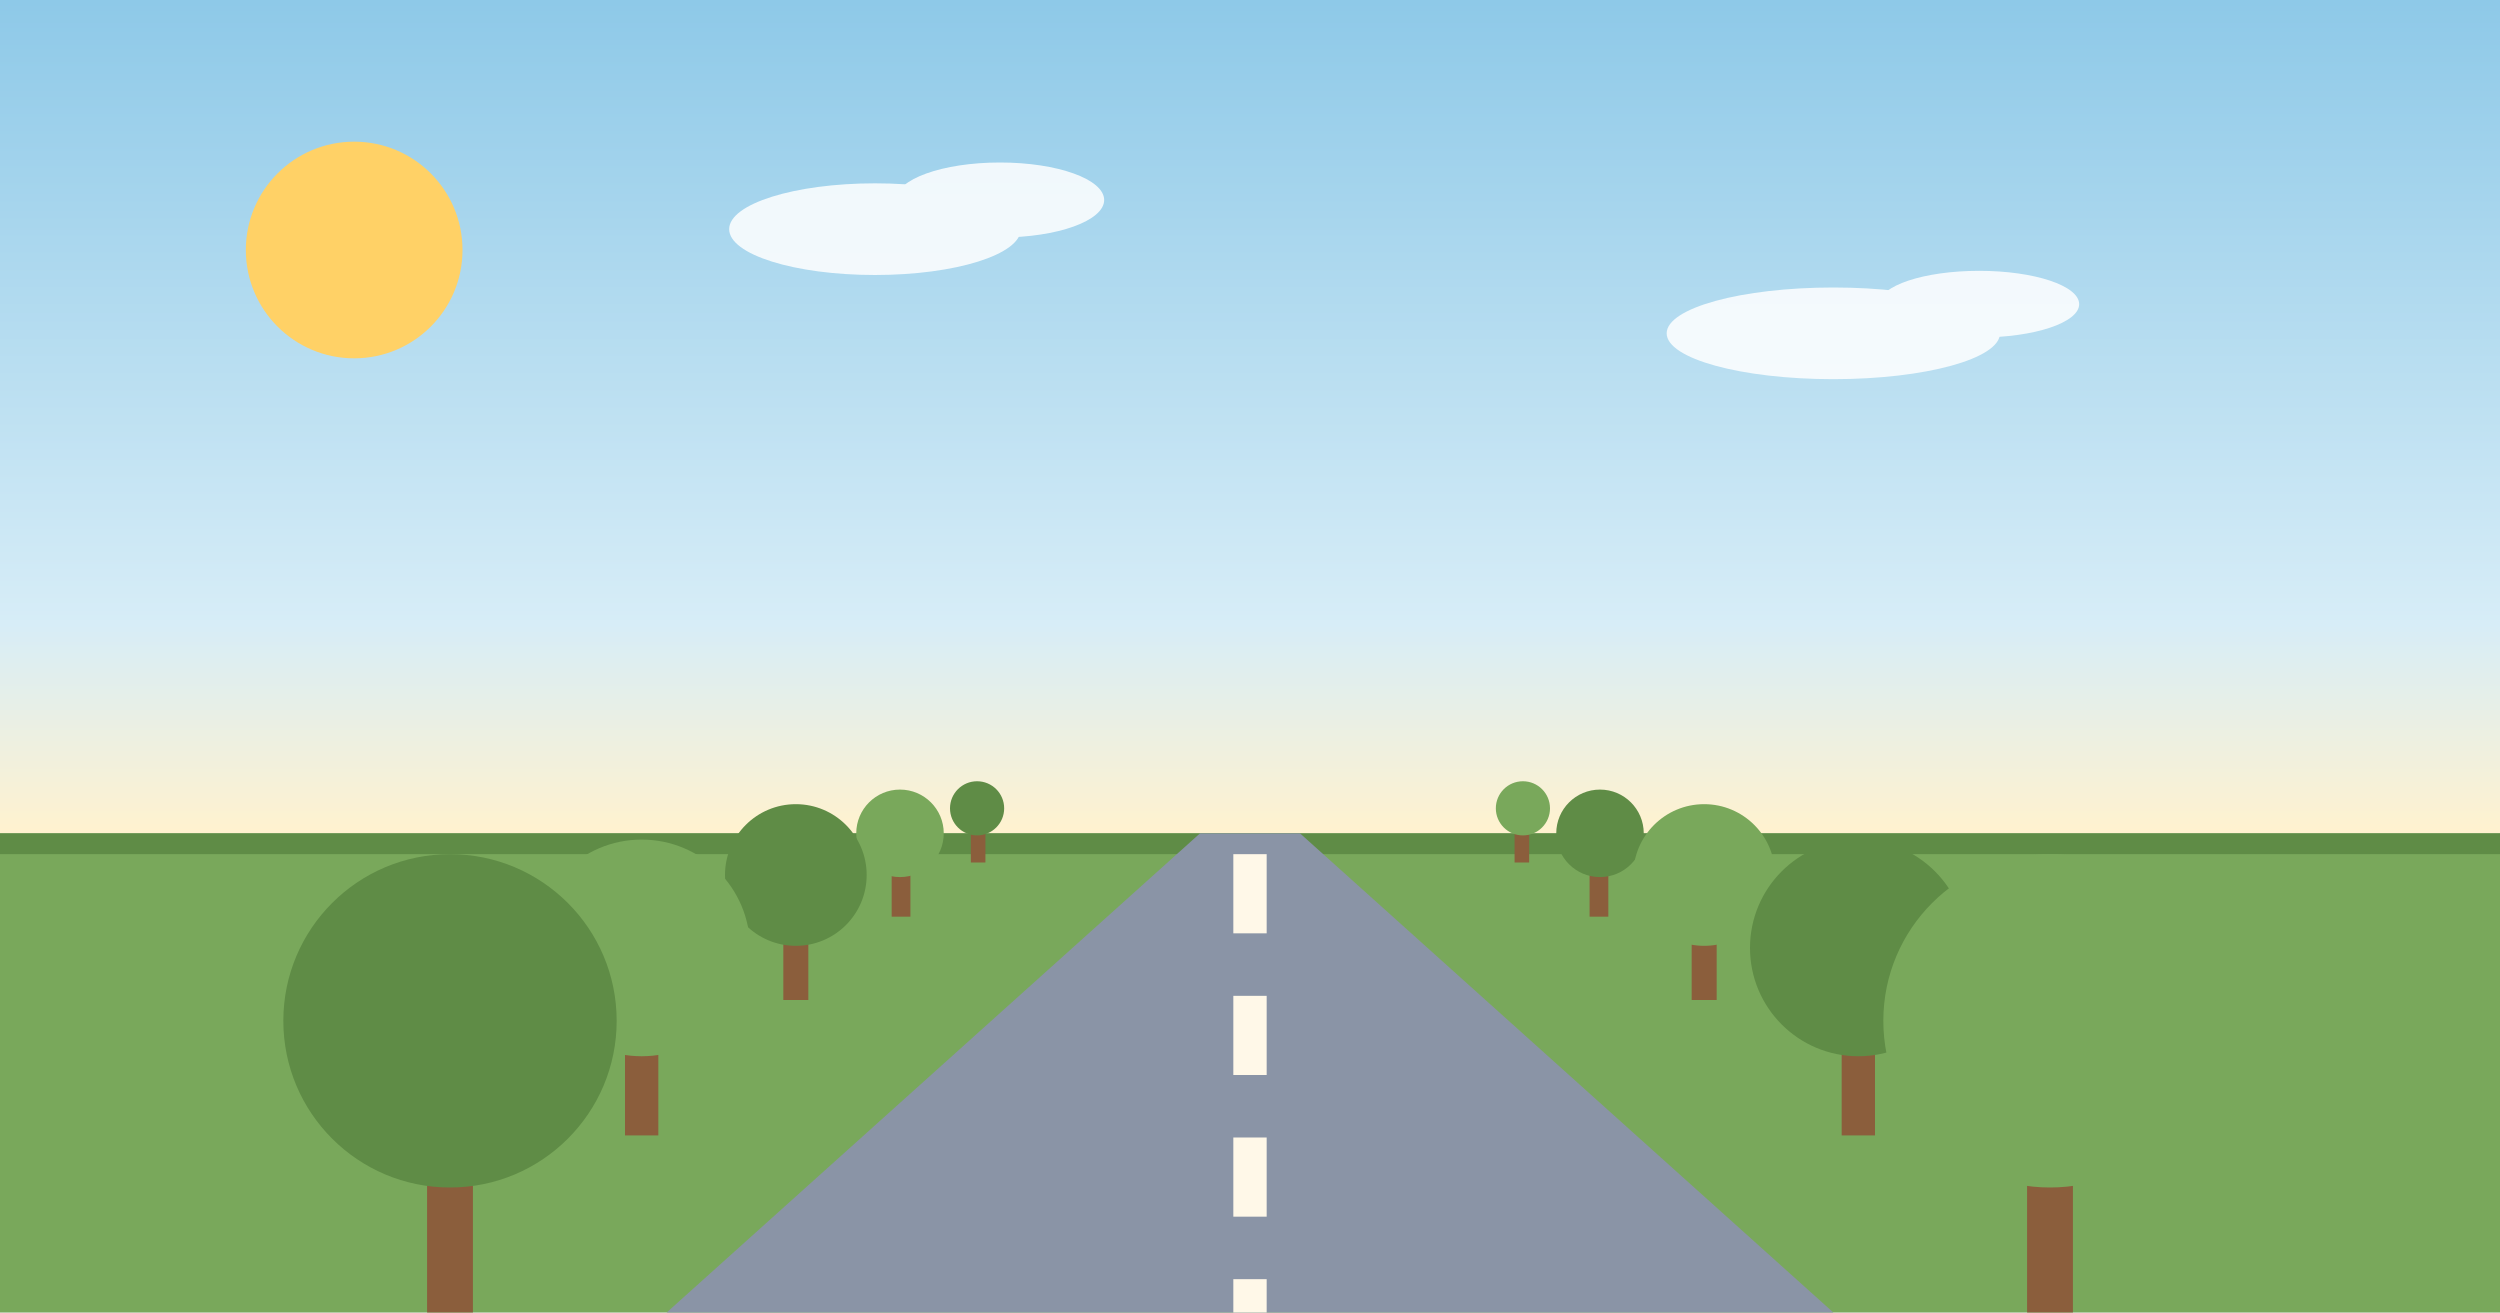
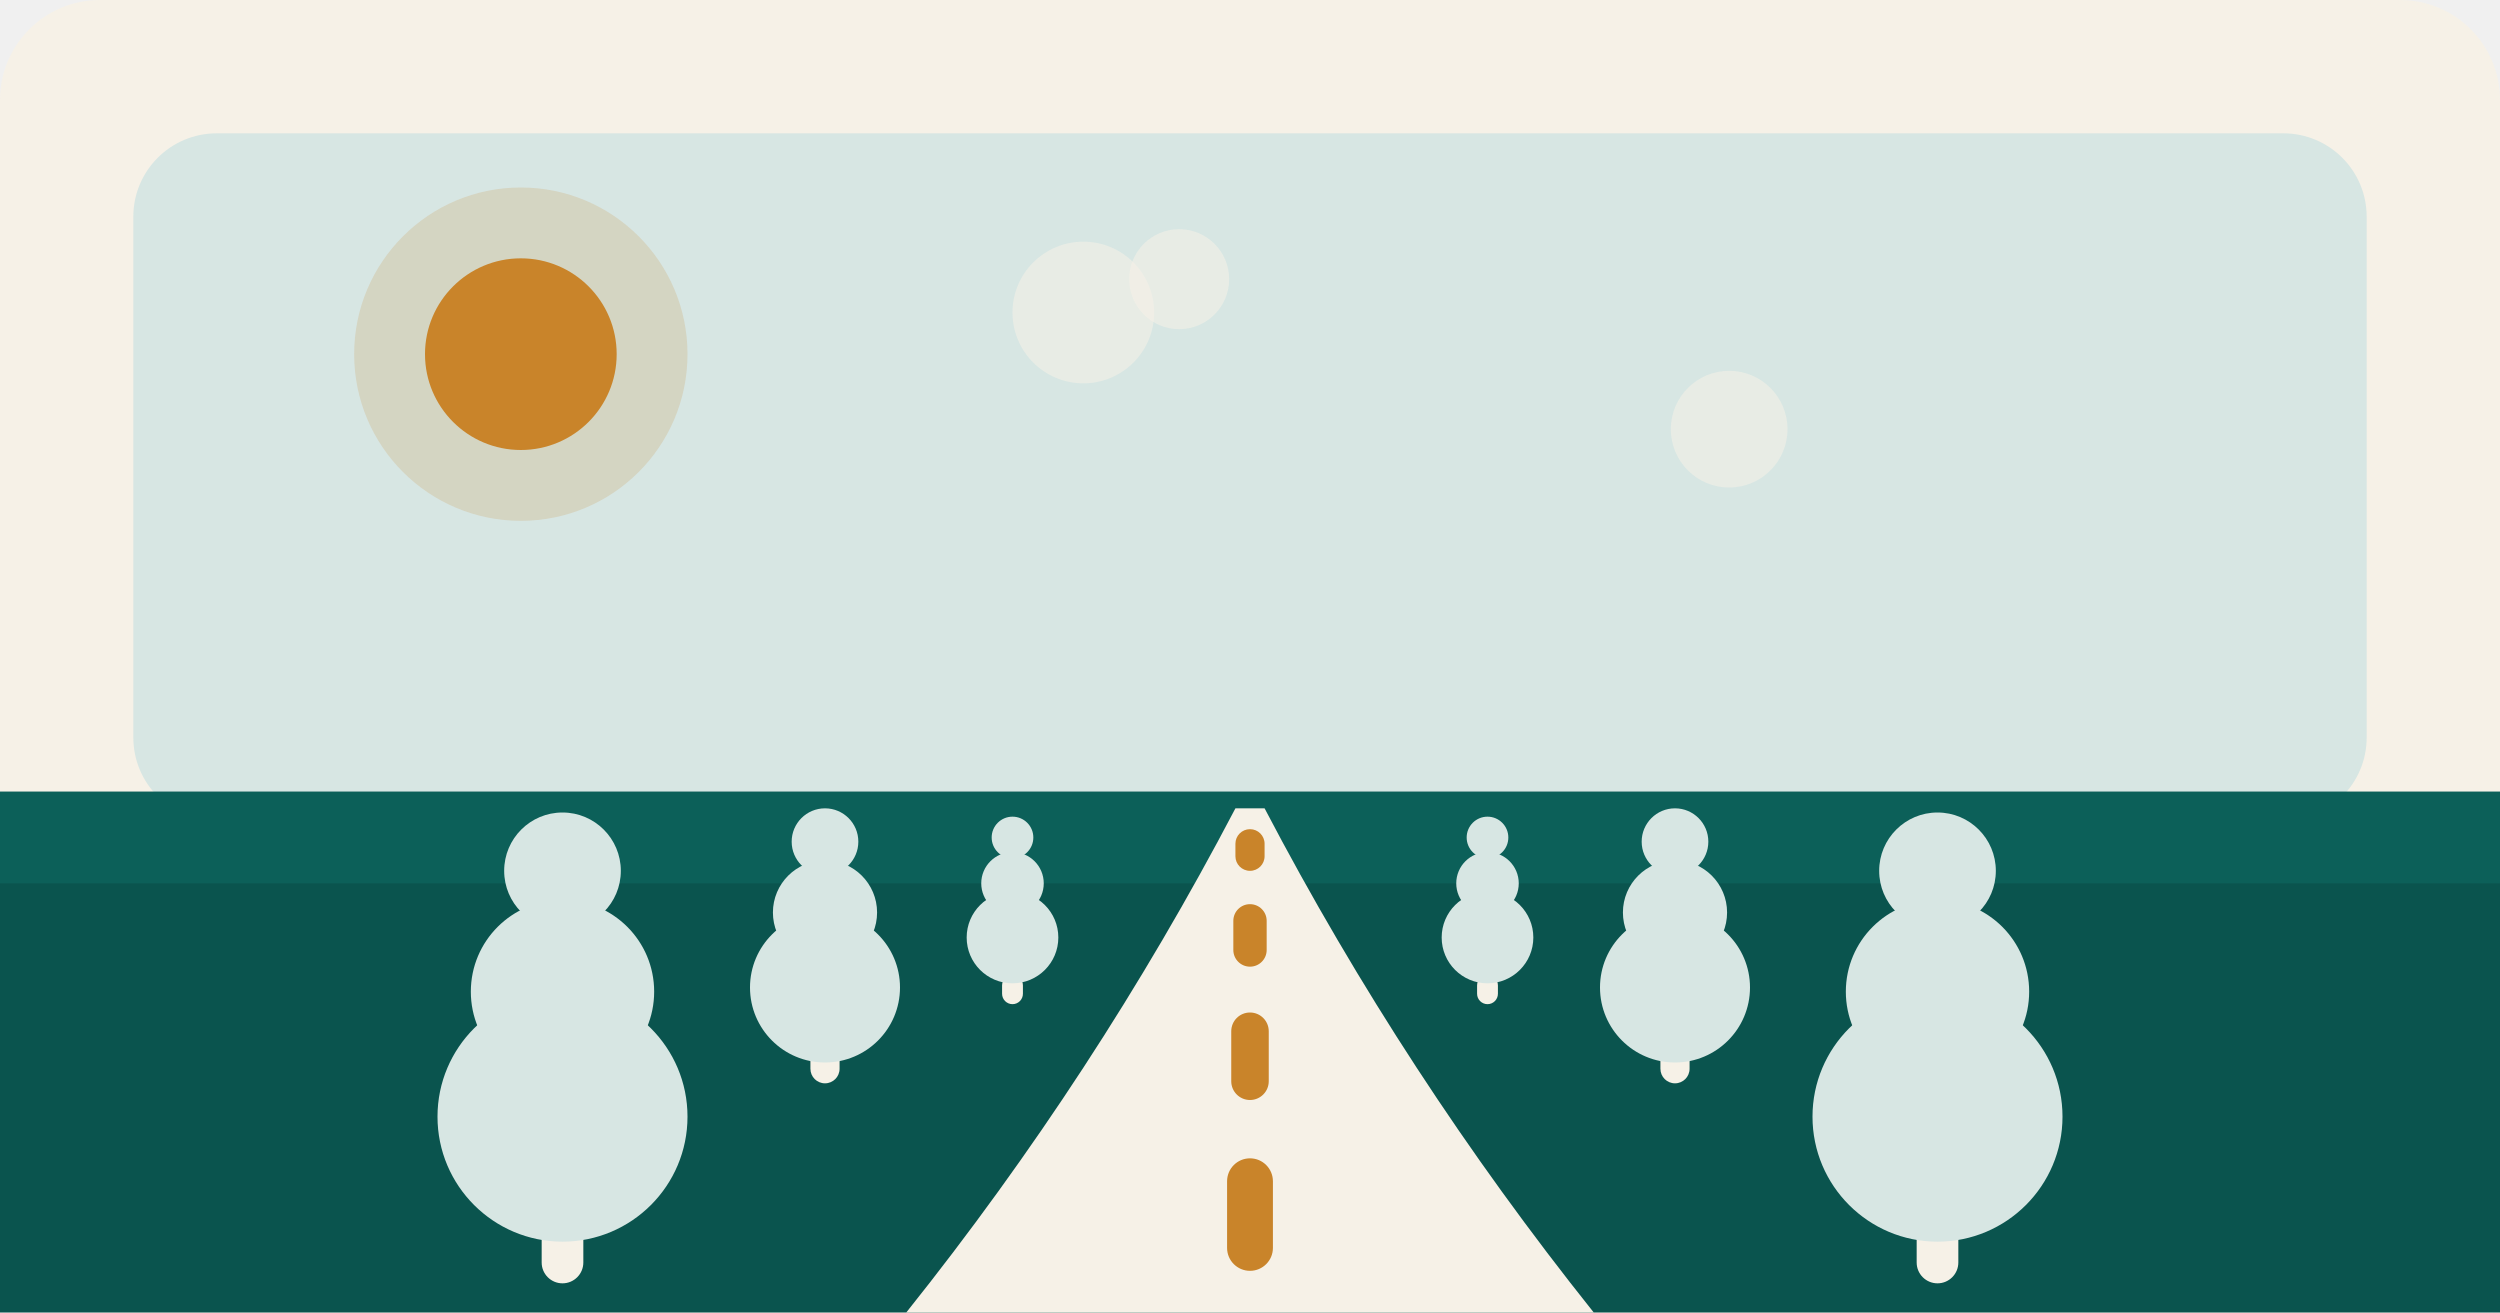
<svg xmlns="http://www.w3.org/2000/svg" width="1200" height="630" viewBox="0 0 1200 630">
-   <defs>
-     <linearGradient id="sky" x1="0" y1="0" x2="0" y2="1">
-       <stop offset="0" stop-color="#8EC9E8" />
-       <stop offset="0.75" stop-color="#D7EDF7" />
-       <stop offset="1" stop-color="#FFF2CF" />
-     </linearGradient>
-   </defs>
-   <rect x="0" y="0" width="1200" height="400" fill="url(#sky)" />
-   <circle cx="170" cy="120" r="52" fill="#FFD166" />
-   <g fill="#FFFFFF" opacity="0.85">
-     <ellipse cx="420" cy="110" rx="70" ry="22" />
-     <ellipse cx="480" cy="96" rx="50" ry="18" />
-     <ellipse cx="880" cy="160" rx="80" ry="22" />
-     <ellipse cx="950" cy="146" rx="48" ry="16" />
-   </g>
-   <rect x="0" y="400" width="1200" height="230" fill="#79A85B" />
-   <rect x="0" y="400" width="1200" height="10" fill="#5F8C46" />
-   <polygon points="576,400 624,400 880,630 320,630" fill="#8A94A6" />
-   <line x1="600" y1="410" x2="600" y2="630" stroke="#FFF8E8" stroke-width="16" stroke-dasharray="38 30" />
-   <rect x="466" y="400" width="7" height="14" fill="#8B5E3C" />
-   <circle cx="469" cy="388" r="13" fill="#5F8C46" />
-   <rect x="727" y="400" width="7" height="14" fill="#8B5E3C" />
-   <circle cx="731" cy="388" r="13" fill="#79A85B" />
-   <rect x="428" y="418" width="9" height="22" fill="#8B5E3C" />
-   <circle cx="432" cy="400" r="21" fill="#79A85B" />
-   <rect x="763" y="418" width="9" height="22" fill="#8B5E3C" />
-   <circle cx="768" cy="400" r="21" fill="#5F8C46" />
-   <rect x="376" y="448" width="12" height="32" fill="#8B5E3C" />
-   <circle cx="382" cy="420" r="34" fill="#5F8C46" />
-   <rect x="812" y="448" width="12" height="32" fill="#8B5E3C" />
-   <circle cx="818" cy="420" r="34" fill="#79A85B" />
-   <rect x="300" y="500" width="16" height="45" fill="#8B5E3C" />
-   <circle cx="308" cy="455" r="52" fill="#79A85B" />
-   <rect x="884" y="500" width="16" height="45" fill="#8B5E3C" />
-   <circle cx="892" cy="455" r="52" fill="#5F8C46" />
-   <rect x="205" y="560" width="22" height="70" fill="#8B5E3C" />
-   <circle cx="216" cy="490" r="80" fill="#5F8C46" />
-   <rect x="973" y="560" width="22" height="70" fill="#8B5E3C" />
-   <circle cx="984" cy="490" r="80" fill="#79A85B" />
+   <rect x="0" y="0" width="1200" height="630" rx="48" fill="#f6f1e7" />
+   <rect x="64" y="64" width="1072" height="330" rx="40" fill="#d7e6e3" />
+   <circle cx="250" cy="170" r="80" fill="#c9842a" opacity="0.18" />
+   <circle cx="250" cy="170" r="46" fill="#c9842a" />
+   <circle cx="520" cy="150" r="34" fill="#f6f1e7" opacity="0.55" />
+   <circle cx="566" cy="134" r="24" fill="#f6f1e7" opacity="0.55" />
+   <circle cx="830" cy="206" r="28" fill="#f6f1e7" opacity="0.55" />
+   <rect x="0" y="380" width="1200" height="250" fill="#0a544e" />
+   <rect x="0" y="380" width="1200" height="44" fill="#0e6b63" opacity="0.5" />
+   <path d="M 593 388 L 607 388 Q 674 516 765 630 L 435 630 Q 526 516 593 388 Z" fill="#f6f1e7" />
+   <rect x="589" y="556" width="22" height="54" rx="11" fill="#c9842a" />
+   <rect x="591" y="486" width="18" height="42" rx="9" fill="#c9842a" />
+   <rect x="592" y="434" width="16" height="30" rx="8" fill="#c9842a" />
+   <rect x="593" y="398" width="14" height="20" rx="7" fill="#c9842a" />
+   <rect x="481" y="468" width="10" height="14" rx="5" fill="#f6f1e7" />
+   <circle cx="486" cy="450" r="22" fill="#d7e6e3" />
+   <circle cx="486" cy="424" r="15" fill="#d7e6e3" />
+   <circle cx="486" cy="402" r="10" fill="#d7e6e3" />
+   <rect x="709" y="468" width="10" height="14" rx="5" fill="#f6f1e7" />
+   <circle cx="714" cy="450" r="22" fill="#d7e6e3" />
+   <circle cx="714" cy="424" r="15" fill="#d7e6e3" />
+   <circle cx="714" cy="402" r="10" fill="#d7e6e3" />
+   <rect x="389" y="496" width="14" height="24" rx="7" fill="#f6f1e7" />
+   <circle cx="396" cy="474" r="36" fill="#d7e6e3" />
+   <circle cx="396" cy="438" r="25" fill="#d7e6e3" />
+   <circle cx="396" cy="404" r="16" fill="#d7e6e3" />
+   <rect x="797" y="496" width="14" height="24" rx="7" fill="#f6f1e7" />
+   <circle cx="804" cy="474" r="36" fill="#d7e6e3" />
+   <circle cx="804" cy="438" r="25" fill="#d7e6e3" />
+   <circle cx="804" cy="404" r="16" fill="#d7e6e3" />
+   <rect x="260" y="572" width="20" height="44" rx="10" fill="#f6f1e7" />
+   <circle cx="270" cy="536" r="60" fill="#d7e6e3" />
+   <circle cx="270" cy="476" r="44" fill="#d7e6e3" />
+   <circle cx="270" cy="418" r="28" fill="#d7e6e3" />
+   <rect x="920" y="572" width="20" height="44" rx="10" fill="#f6f1e7" />
+   <circle cx="930" cy="536" r="60" fill="#d7e6e3" />
+   <circle cx="930" cy="476" r="44" fill="#d7e6e3" />
+   <circle cx="930" cy="418" r="28" fill="#d7e6e3" />
</svg>
